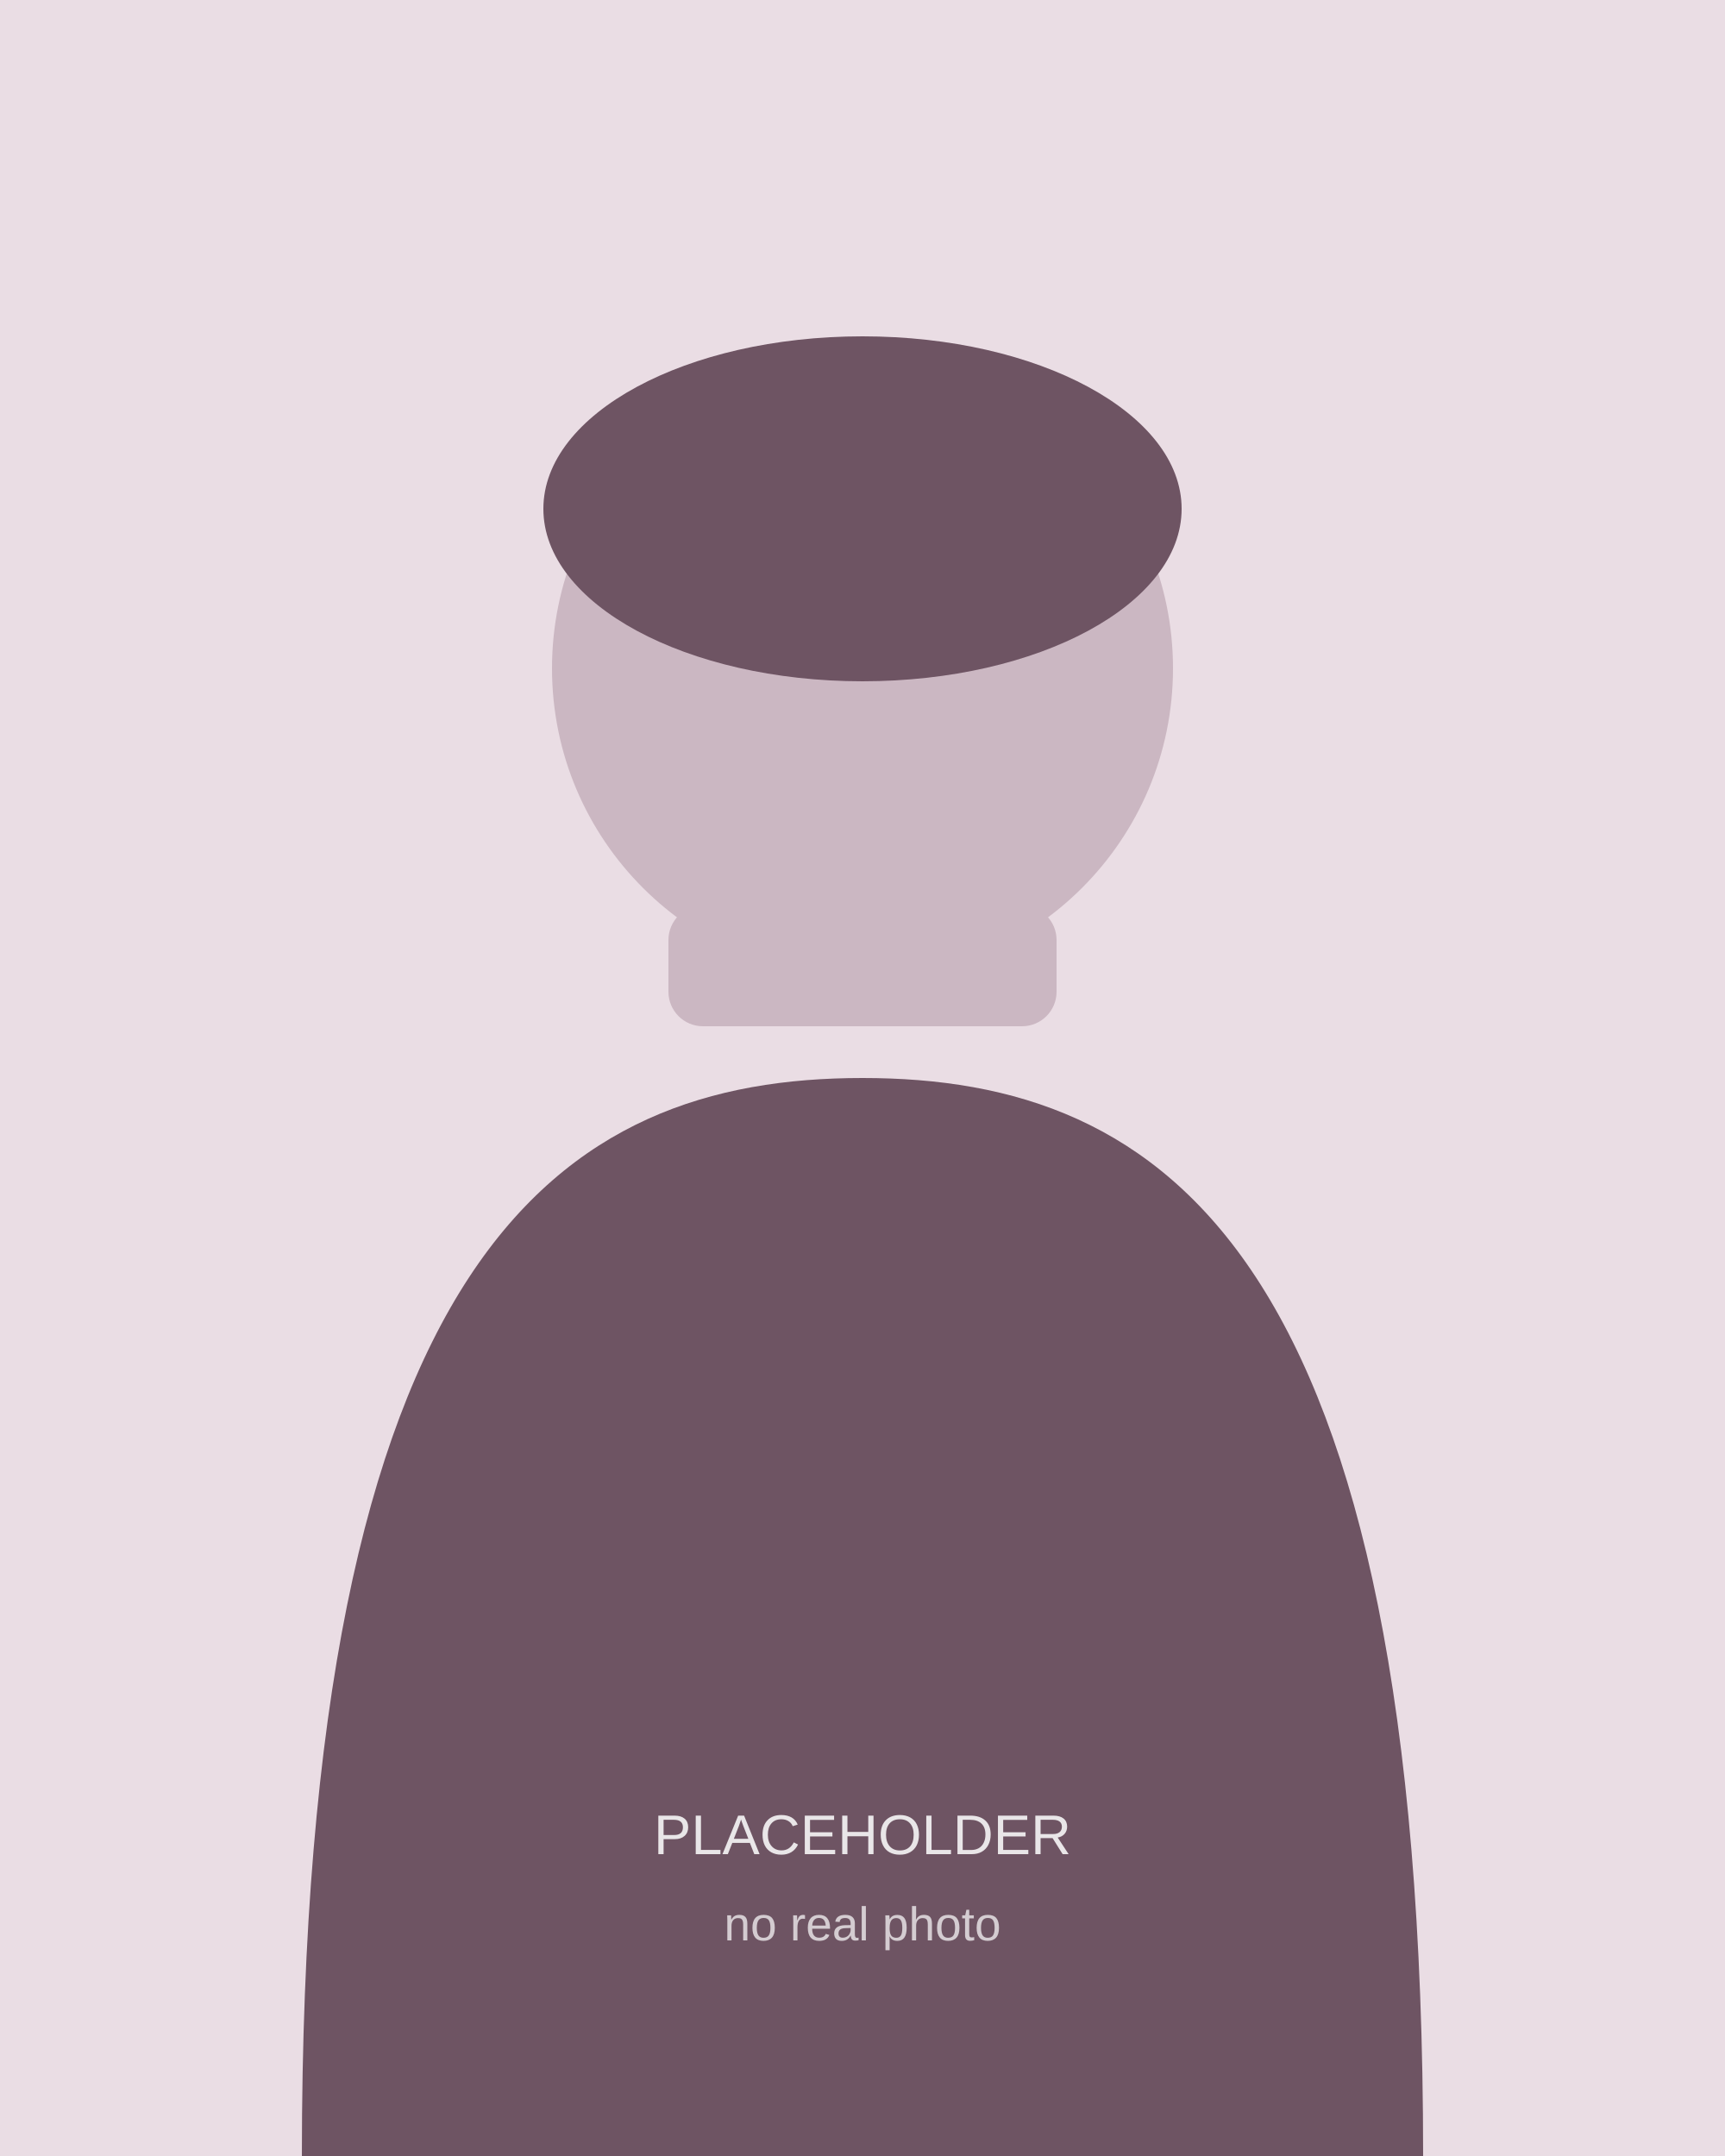
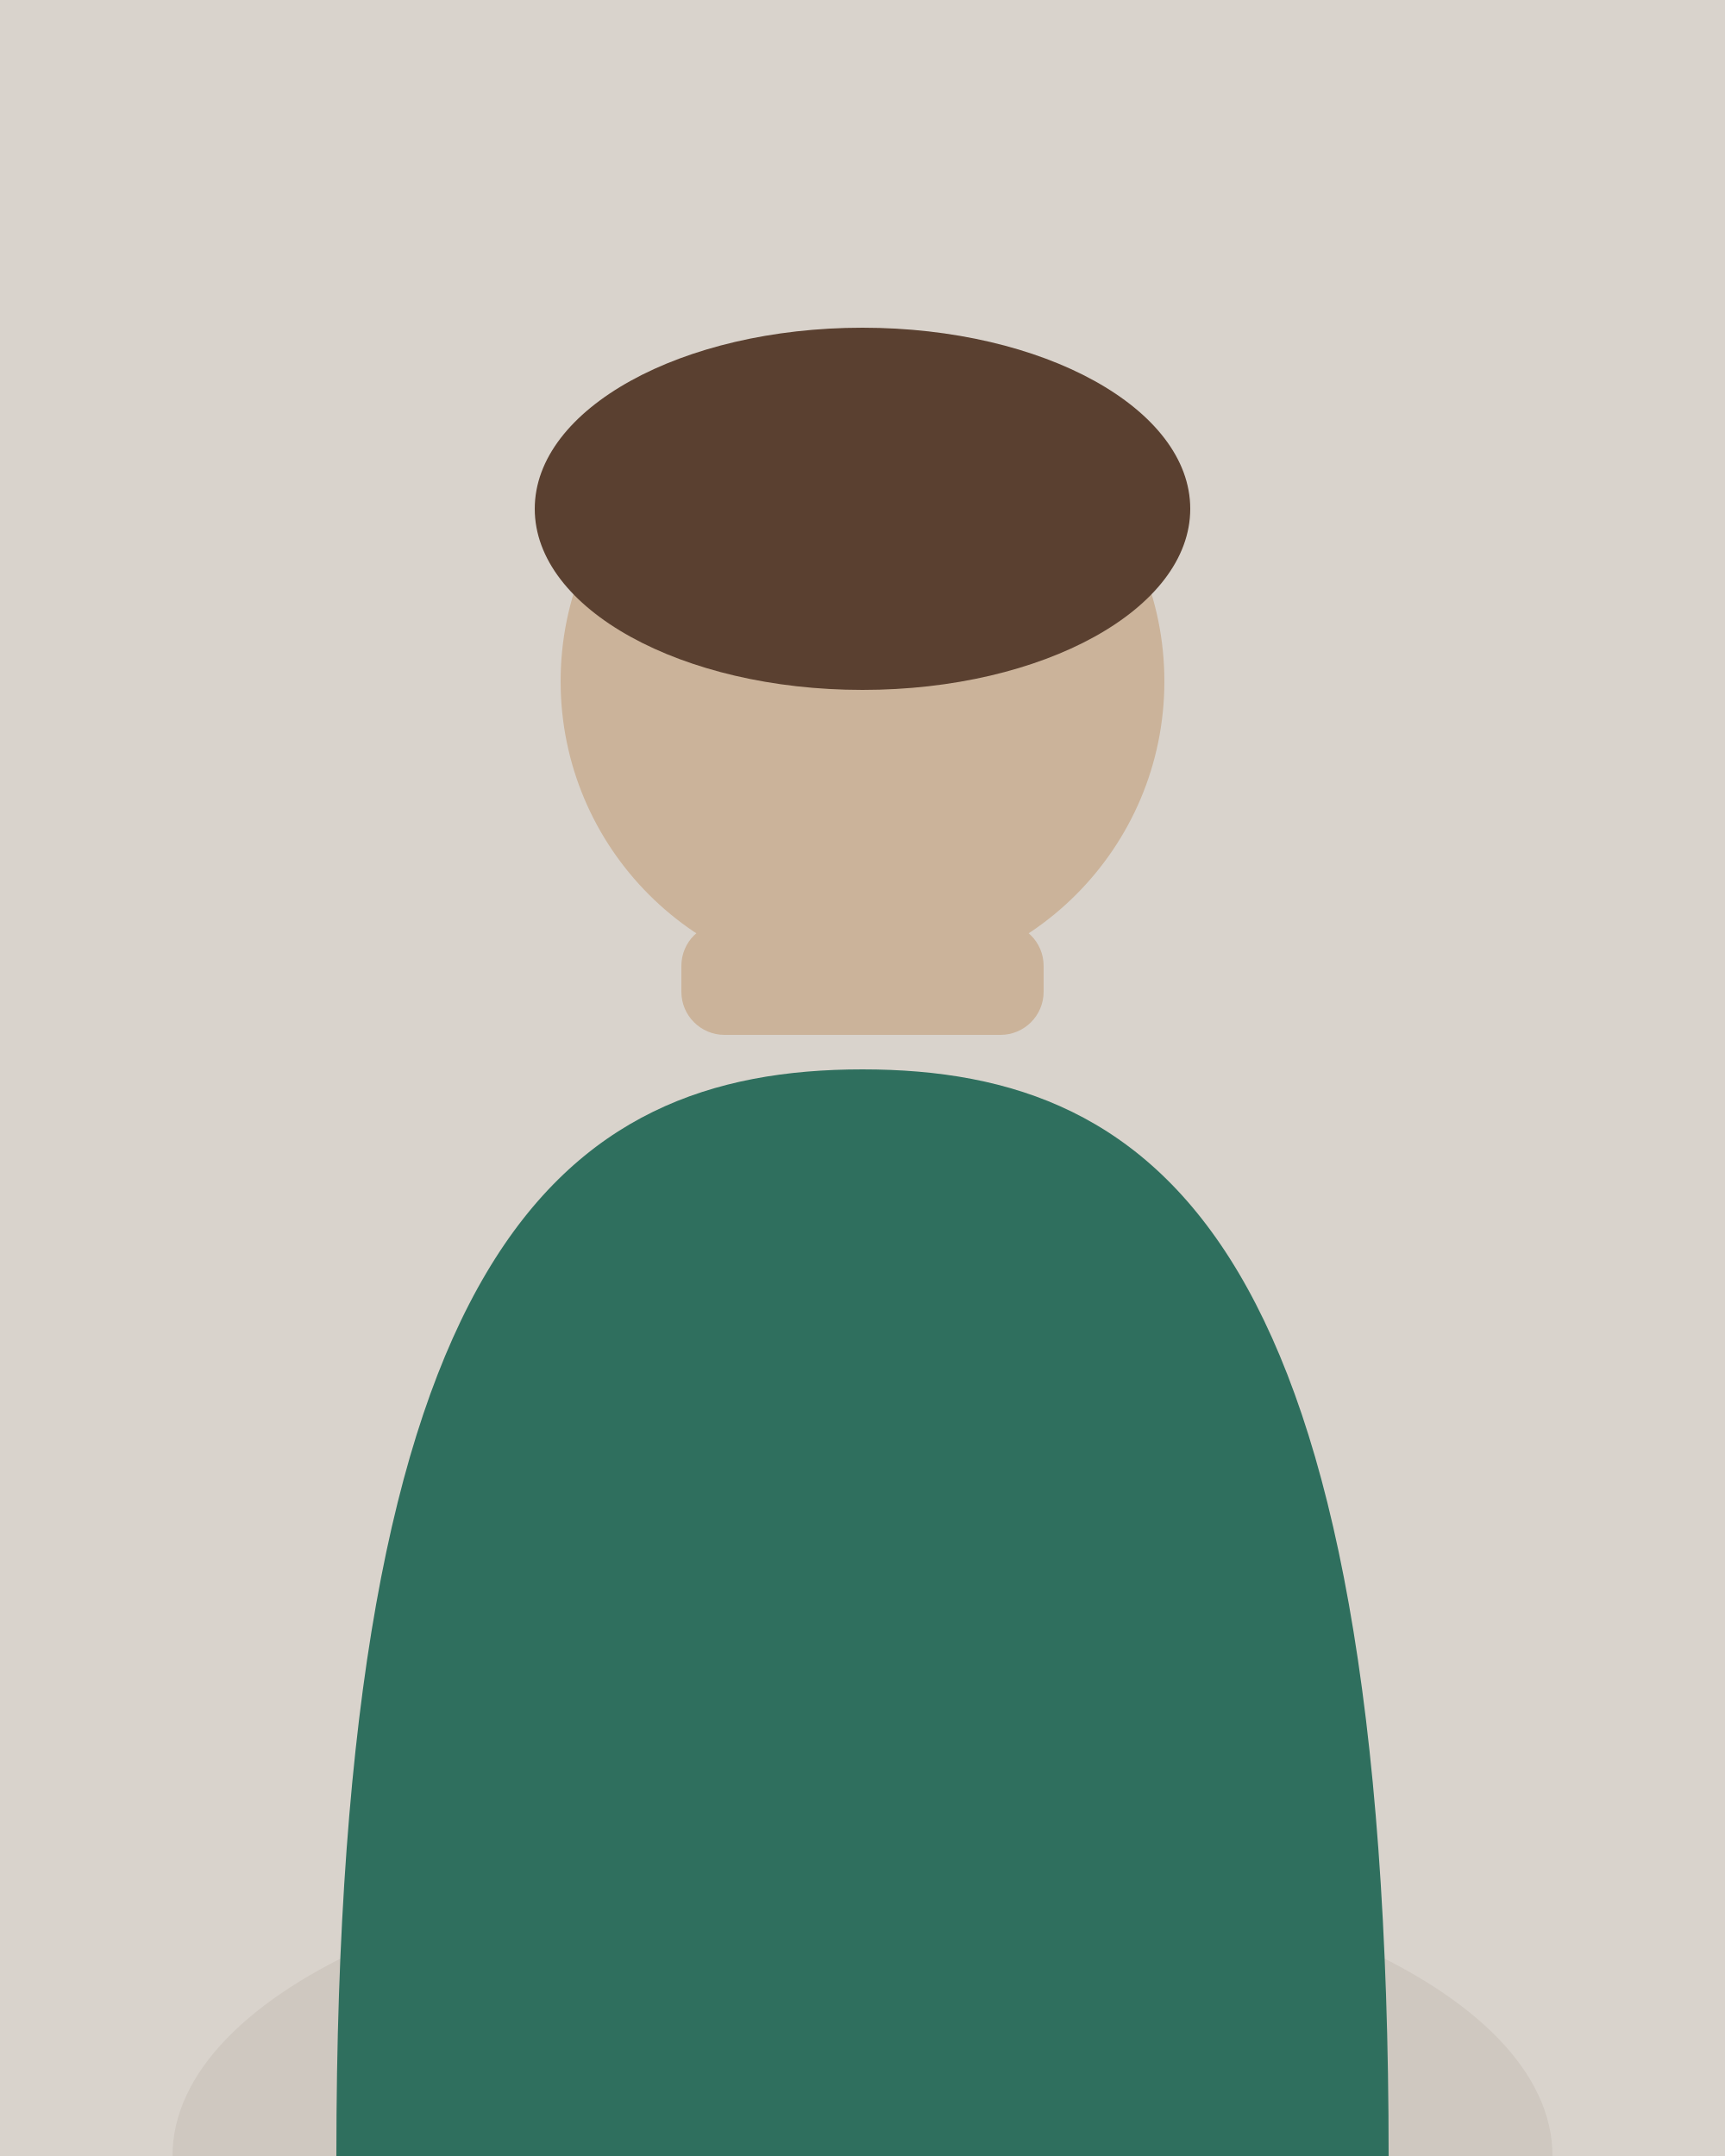
- <svg xmlns="http://www.w3.org/2000/svg" viewBox="0 0 400 500" role="img" aria-label="Clothed portrait placeholder">
-   <rect width="400" height="500" fill="#eadde4" />
-   <circle cx="200" cy="155" r="72" fill="#cbb7c2" />
-   <ellipse cx="200" cy="118" rx="74" ry="40" fill="#6e5463" />
-   <path d="M70 500 C70 290 130 250 200 250 C270 250 330 290 330 500" fill="#6e5463" />
-   <rect x="155" y="210" width="90" height="28" rx="8" fill="#cbb7c2" />
-   <text x="200" y="430" text-anchor="middle" font-family="Arial" font-size="13" fill="#ffffff" opacity="0.85">PLACEHOLDER</text>
-   <text x="200" y="450" text-anchor="middle" font-family="Arial" font-size="11" fill="#ffffff" opacity="0.7">no real photo</text>
+ <svg xmlns="http://www.w3.org/2000/svg" viewBox="0 0 400 500">
+   <rect width="400" height="500" fill="#d9d3cc" />
+   <ellipse cx="200" cy="500" rx="160" ry="70" fill="#cfc8c0" />
+   <path d="M78 500 C78 290 130 248 200 248 C270 248 322 290 322 500" fill="#2f6f5e" />
+   <circle cx="200" cy="158" r="70" fill="#cbb39a" />
+   <ellipse cx="200" cy="118" rx="76" ry="42" fill="#5a4030" />
+   <rect x="158" y="214" width="84" height="26" rx="10" fill="#cbb39a" />
</svg>
